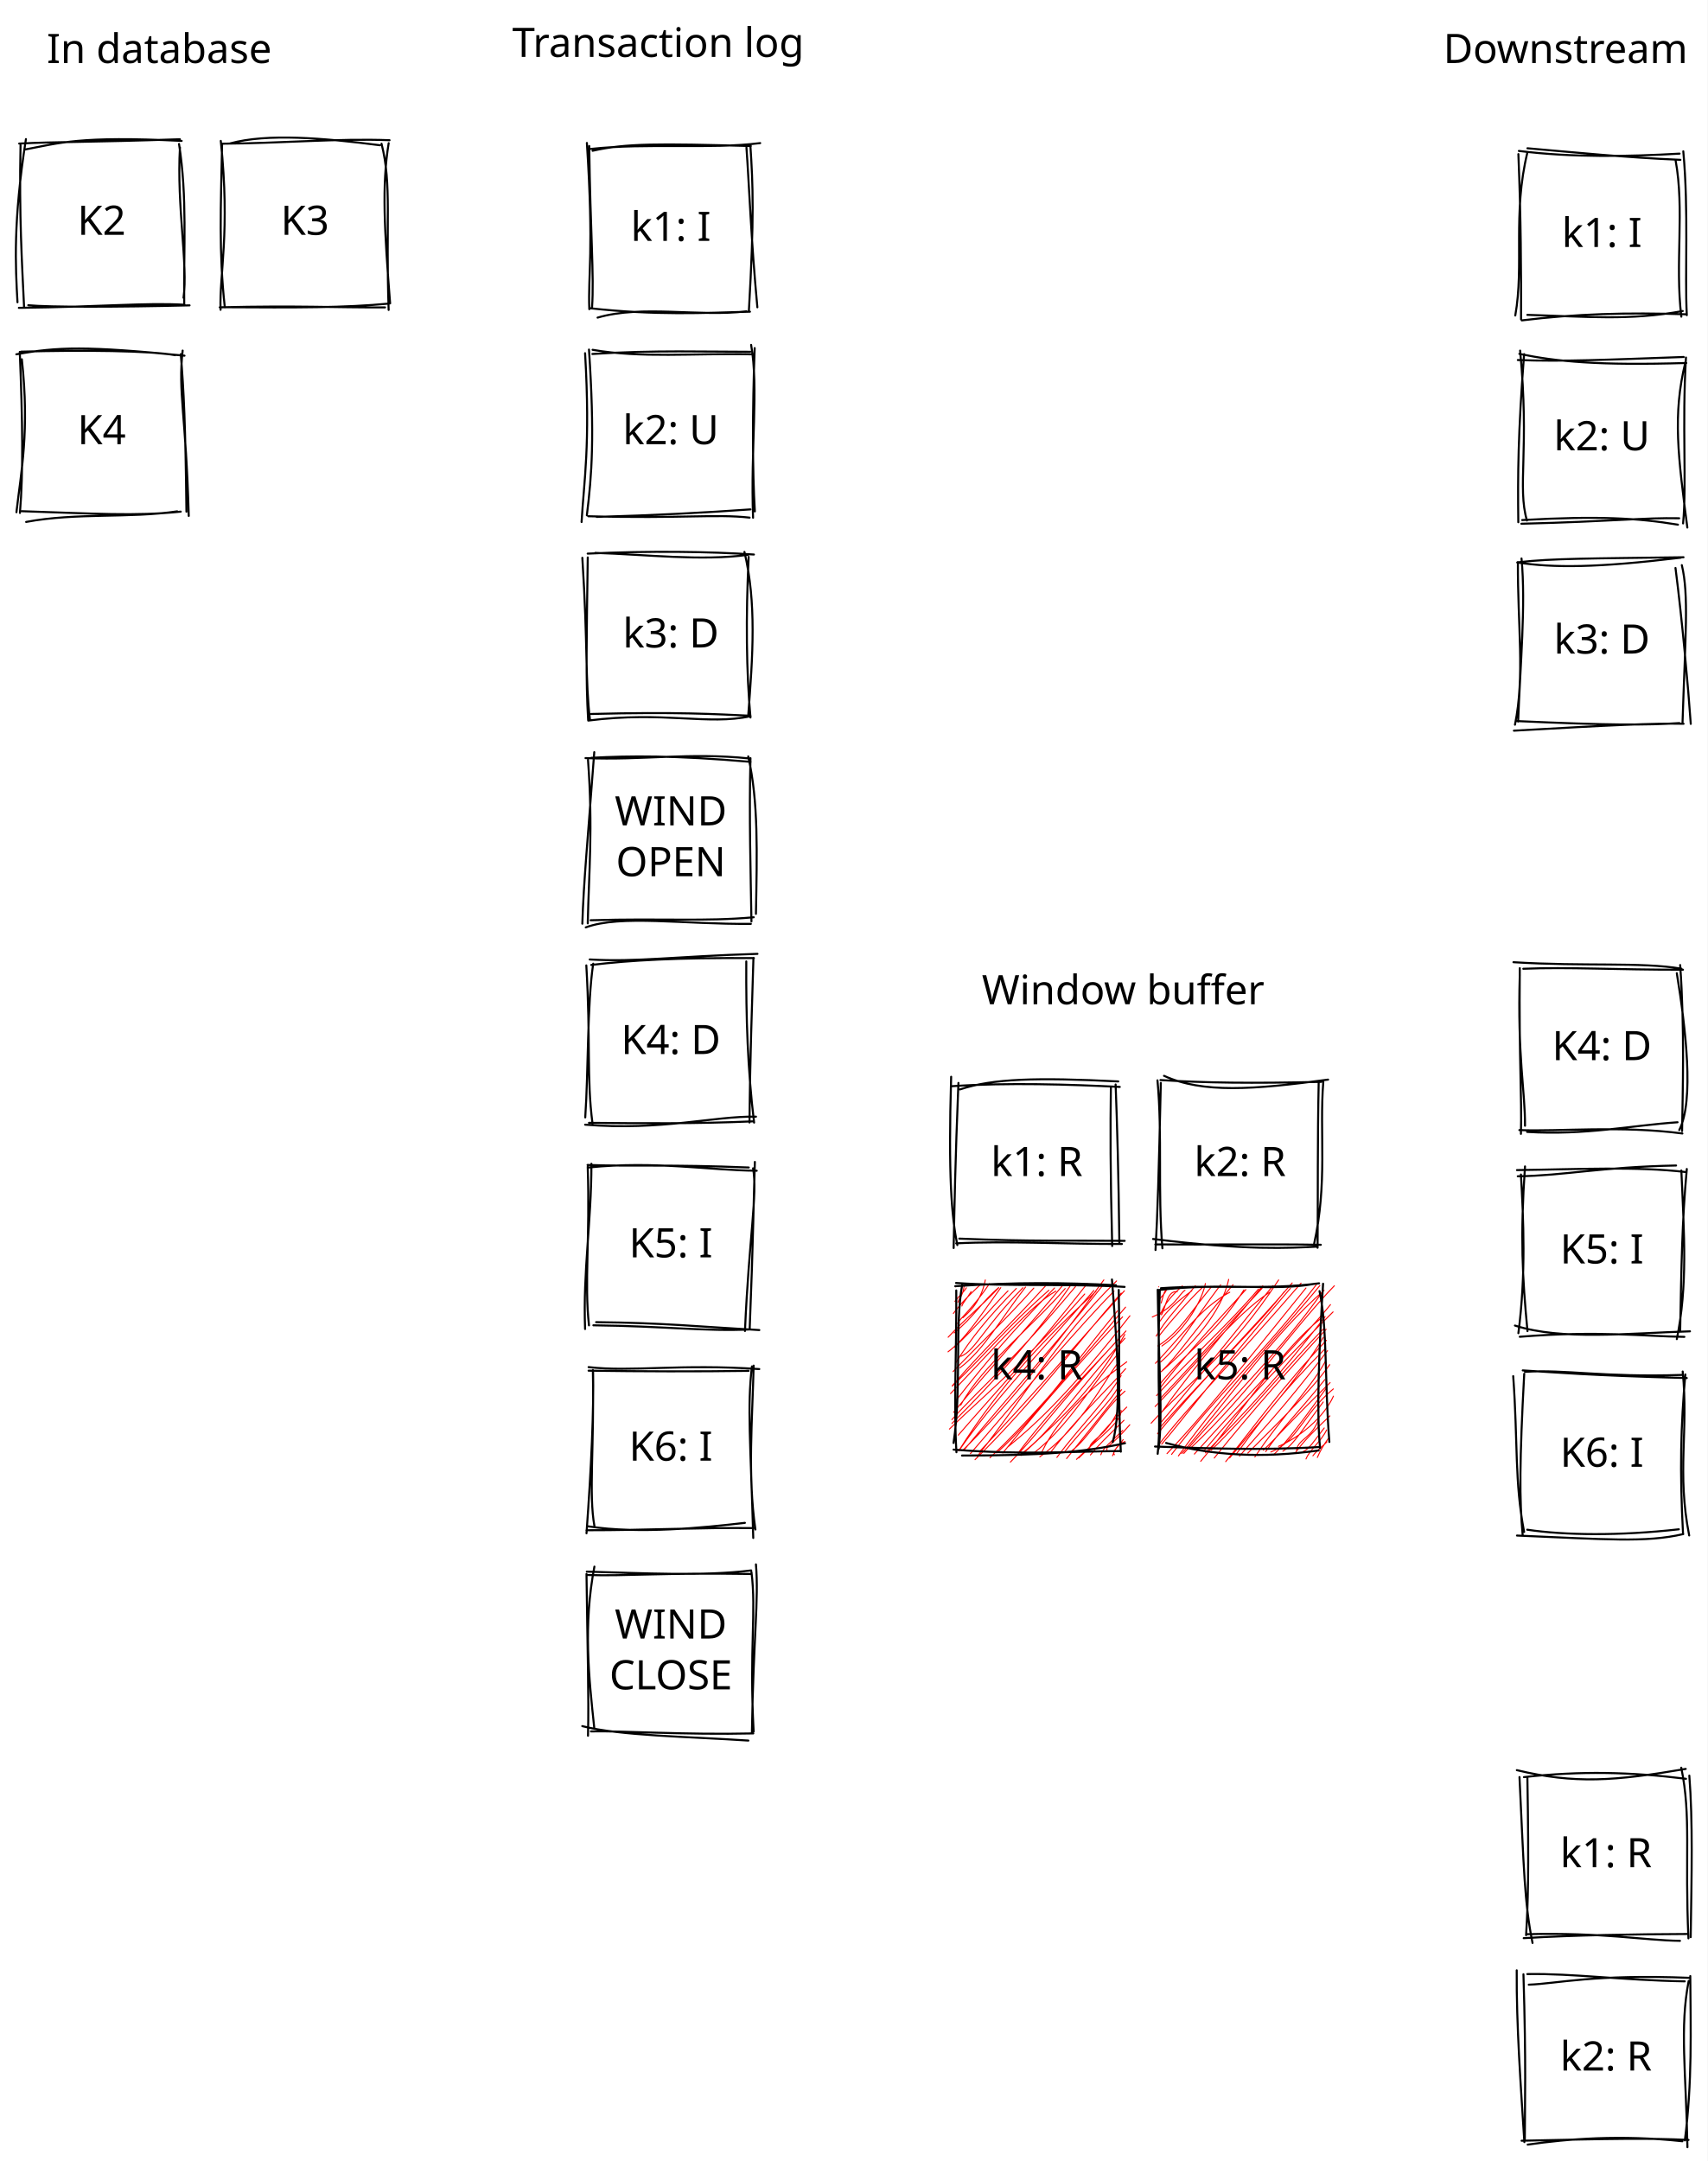
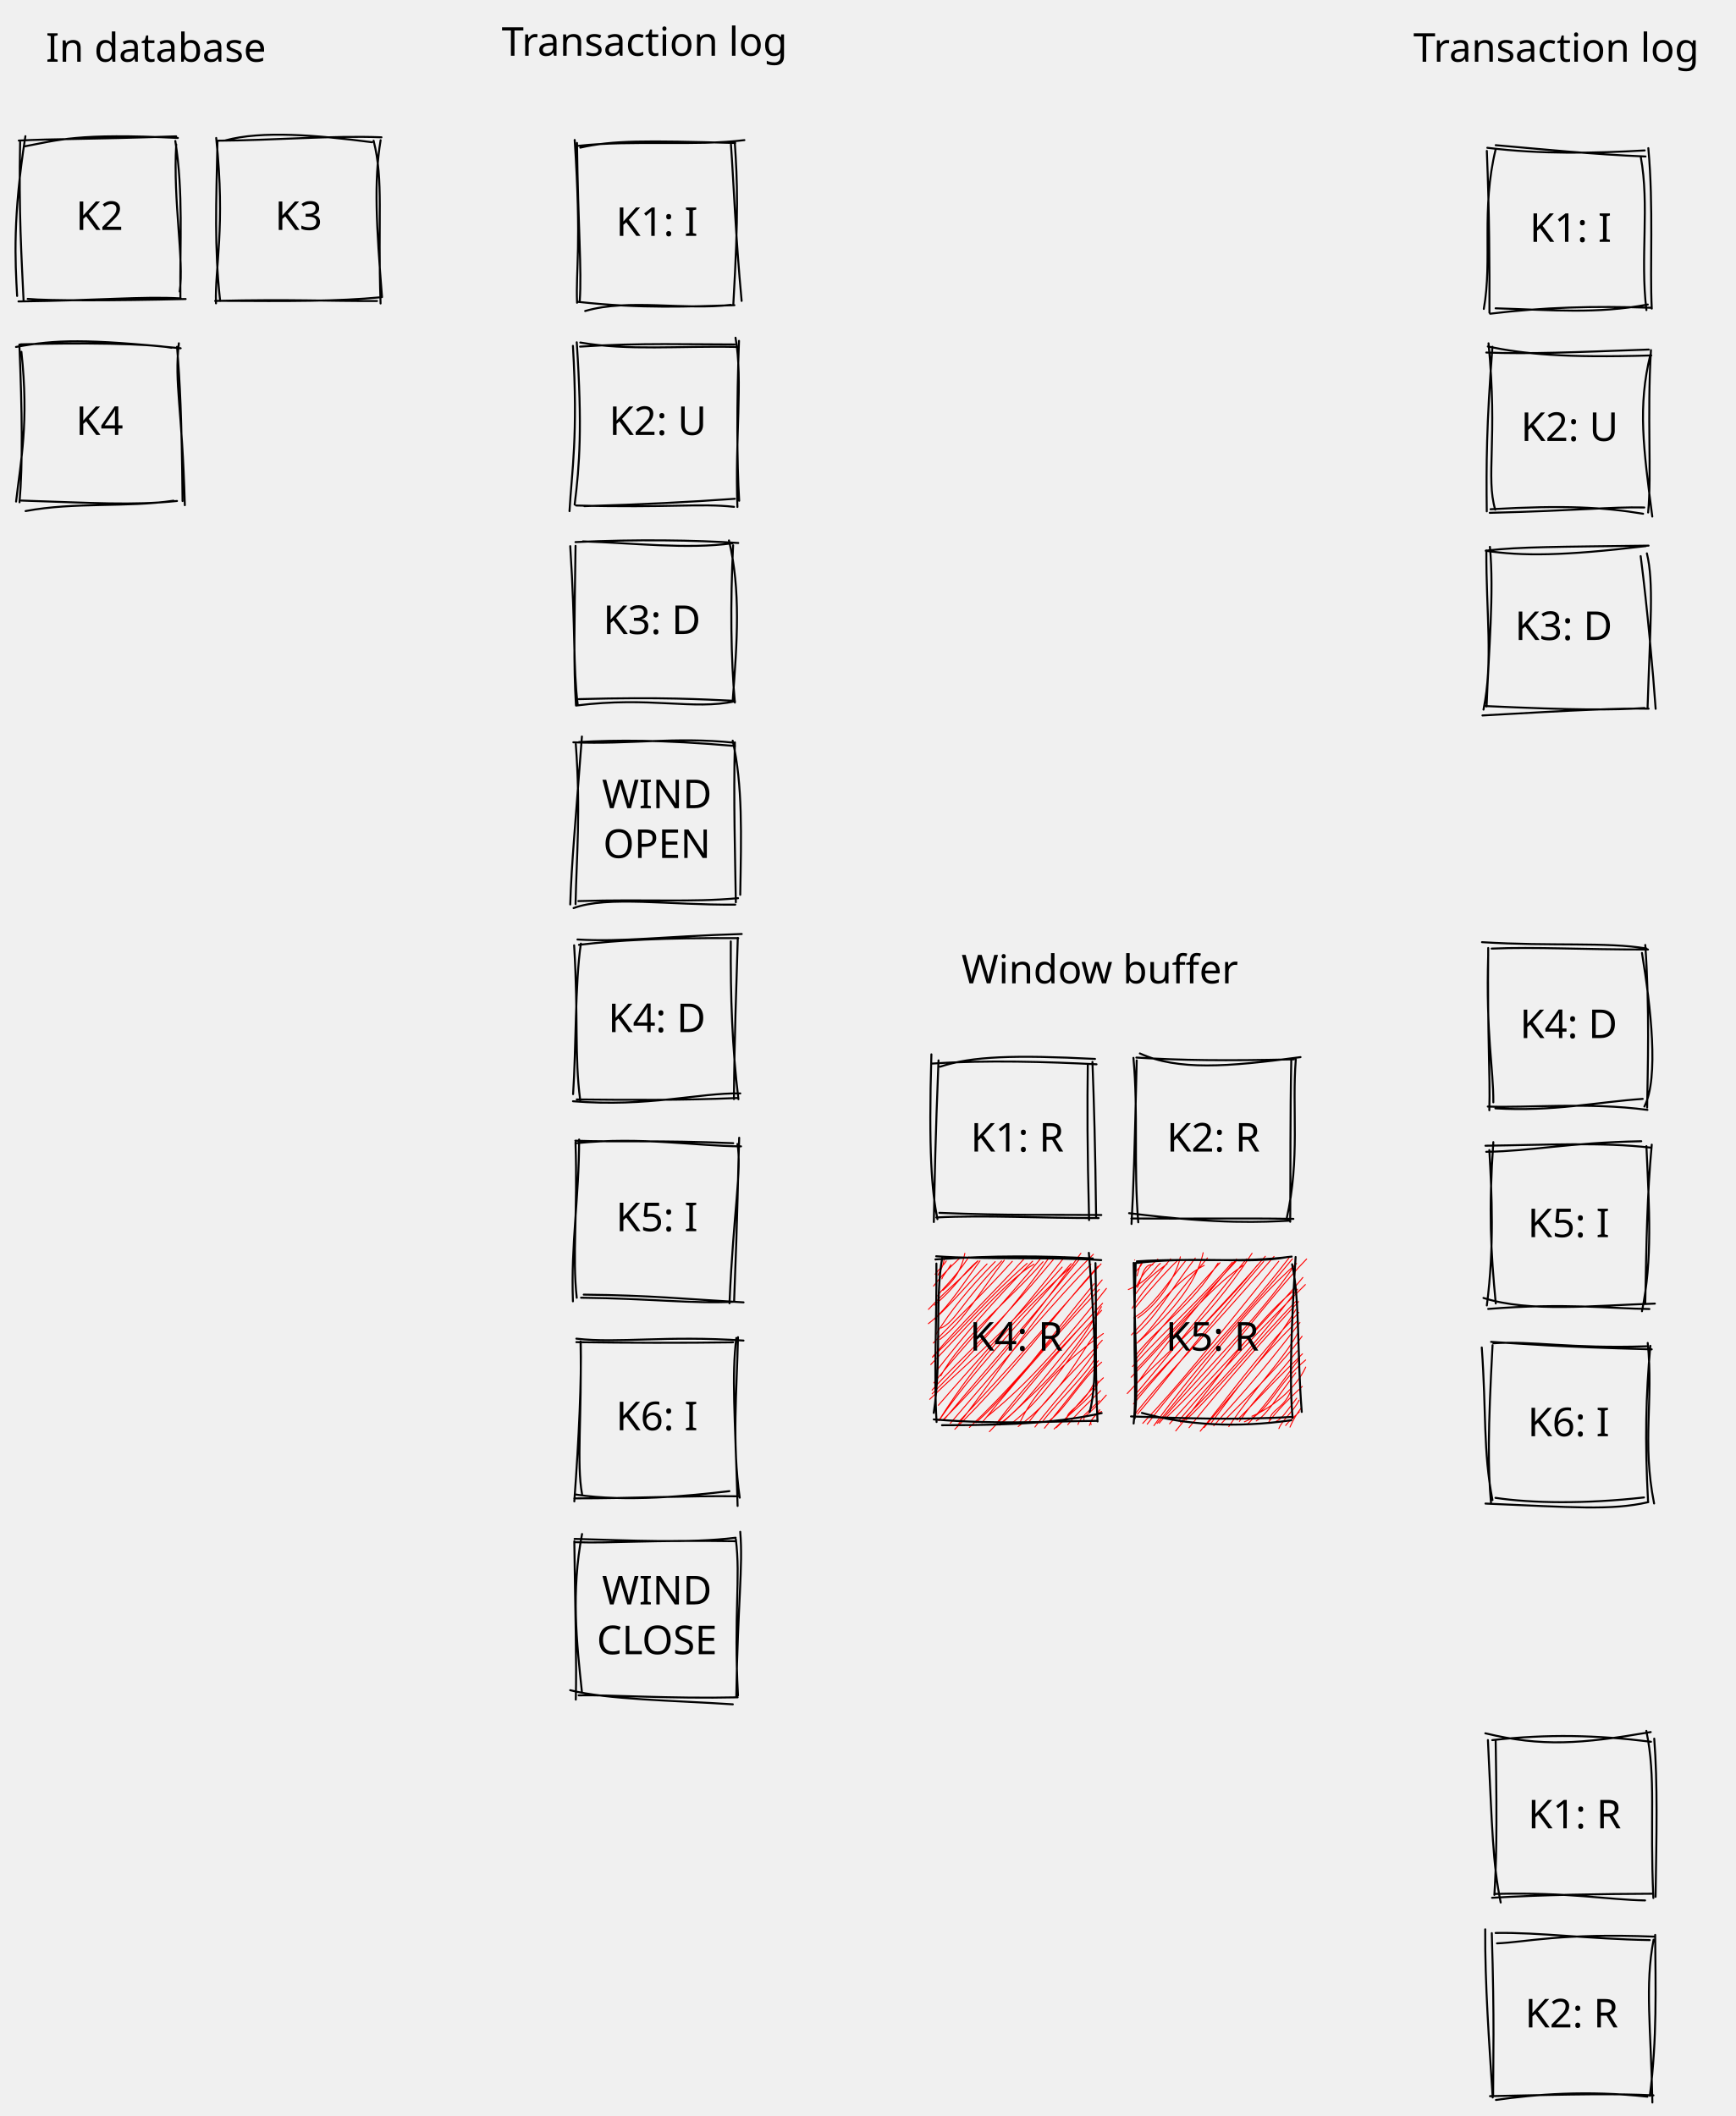
- <svg xmlns="http://www.w3.org/2000/svg" version="1.1" viewBox="0 0 840 1063" width="840" height="1063">
+ <svg xmlns="http://www.w3.org/2000/svg" version="1.1" viewBox="0 0 872 1063" width="872" height="1063">
  <defs>
    <style>
      @font-face {
        font-family: "Virgil";
        src: url("https://excalidraw.com/Virgil.woff2");
      }
      @font-face {
        font-family: "Cascadia";
        src: url("https://excalidraw.com/Cascadia.woff2");
      }
    </style>
  </defs>
-   <rect x="0" y="0" width="840" height="1063" fill="#ffffff" />
  <g stroke-linecap="round" transform="translate(290 73) rotate(0 40 40)">
    <path d="M0.73 0.25 C28 -2.75, 59.52 0.47, 83.95 -2.61 M1.51 1.17 C17.69 -2.53, 34.12 -2.43, 79.35 -1.16 M77.19 -0.43 C78.52 17.74, 79.48 45.39, 82.56 78.16 M79.13 -1.35 C80.42 18.26, 81.07 33.28, 78.39 79.88 M77.15 80.14 C54.17 83, 25.84 76.83, 3.96 83.24 M78.92 80.32 C56.05 80.94, 32.9 82.21, 0.32 78.63 M-0.11 79.09 C-0.78 61.97, 2.17 50.8, -1.3 -2.69 M1.24 78.15 C2.32 62.67, 0.39 41.11, -0.15 -1.19" stroke="#000000" stroke-width="1" fill="none" />
  </g>
  <g transform="translate(310.5 100.5) rotate(0 19.5 12.5)">
-     <text x="19.5" y="18" font-family="Virgil, Segoe UI Emoji" font-size="20px" fill="#000000" text-anchor="middle" style="white-space: pre;" direction="ltr">k1: I</text>
+     <text x="19.5" y="18" font-family="Virgil, Segoe UI Emoji" font-size="20px" fill="#000000" text-anchor="middle" style="white-space: pre;" direction="ltr">K1: I</text>
  </g>
  <g stroke-linecap="round" transform="translate(290 173) rotate(0 40 40)">
    <path d="M1.5 -0.93 C25.59 3.27, 50.95 0.7, 79.55 1.29 M1.4 1.13 C31.28 -0.87, 59 0.08, 79.03 0.04 M79.49 -3.35 C83.29 18.11, 79.17 47.32, 80.45 81.69 M81.24 -1.77 C80.08 28.92, 80.15 59.55, 81.33 78.56 M79.15 77.57 C57.11 79.16, 31.62 80.49, 3.52 81.26 M78.75 81.62 C62.02 79.74, 45.75 82.18, -0.63 80.94 M-3.91 83.78 C-2.78 63.68, 0.47 46.23, -2.19 0.74 M-1.32 80.47 C1.14 60.92, 2.58 41.7, -0.27 -1.05" stroke="#000000" stroke-width="1" fill="none" />
  </g>
-   <g transform="translate(304 200.5) rotate(0 26 12.5)">
-     <text x="26" y="18" font-family="Virgil, Segoe UI Emoji" font-size="20px" fill="#000000" text-anchor="middle" style="white-space: pre;" direction="ltr">k2: U</text>
+   <g transform="translate(302.5 200.5) rotate(0 28 12.5)">
+     <text x="28" y="18" font-family="Virgil, Segoe UI Emoji" font-size="20px" fill="#000000" text-anchor="middle" style="white-space: pre;" direction="ltr">K2: U</text>
  </g>
  <g stroke-linecap="round" transform="translate(290 273) rotate(0 40 40)">
    <path d="M2.79 -1.03 C27.21 -0.29, 55.29 3.08, 78.02 -0.09 M-0.91 -0.67 C29.66 -2.13, 59.28 -1.68, 80.86 -0.23 M76.2 -1.52 C82.16 23.43, 80.35 49.3, 78.06 79.08 M78.28 0.93 C76.84 30.29, 77.14 57.88, 79.17 79.94 M79.21 79.3 C58.23 83.9, 36.65 76.71, -0.64 81.45 M79.16 79.07 C62.62 78.32, 42.98 77.09, 0.77 78.21 M0.23 81.09 C-2.17 61.62, -0.77 44.83, -3.54 1.37 M-0.68 81.16 C-1.88 61, -1.43 40.87, -0.87 1.2" stroke="#000000" stroke-width="1" fill="none" />
  </g>
-   <g transform="translate(300.5 300.5) rotate(0 29.5 12.5)">
-     <text x="29.5" y="18" font-family="Virgil, Segoe UI Emoji" font-size="20px" fill="#000000" text-anchor="middle" style="white-space: pre;" direction="ltr">k3: D</text>
+   <g transform="translate(299.5 300.5) rotate(0 28 12.5)">
+     <text x="28" y="18" font-family="Virgil, Segoe UI Emoji" font-size="20px" fill="#000000" text-anchor="middle" style="white-space: pre;" direction="ltr">K3: D</text>
  </g>
  <g stroke-linecap="round" transform="translate(290 573) rotate(0 40 40)">
    <path d="M-0.45 1.29 C32.5 -2.07, 59.07 2.72, 82.25 2.89 M-0.97 0.04 C19.85 0.82, 40.52 -0.29, 78.33 1.3 M80.45 1.69 C82.72 14.46, 78.48 35.27, 76.46 81.72 M81.33 -1.44 C80.7 16.29, 80.68 33.81, 78.79 80.47 M83.52 81.26 C53.92 79.58, 36.62 77.71, 3.24 77.37 M79.37 80.94 C57.5 82.05, 36.95 79.32, 1.89 78.92 M-2.19 80.74 C-3.24 52, 0.93 28.44, 0.93 -0.54 M-0.27 78.95 C-2.6 57.86, 0.27 36.28, -0.89 0.9" stroke="#000000" stroke-width="1" fill="none" />
  </g>
  <g transform="translate(303.5 600.5) rotate(0 26.5 12.5)">
    <text x="26.5" y="18" font-family="Virgil, Segoe UI Emoji" font-size="20px" fill="#000000" text-anchor="middle" style="white-space: pre;" direction="ltr">K5: I</text>
  </g>
  <g stroke-linecap="round" transform="translate(290 373) rotate(0 40 40)">
    <path d="M-1.98 -0.09 C25.91 1.09, 49.1 -2.98, 78.65 0.09 M0.86 -0.23 C19.85 -1.26, 41.51 -1.48, 79.24 1.75 M78.06 -0.92 C83.15 21.35, 82.39 46.34, 81.86 76.52 M79.17 -0.06 C78.42 28.1, 79.32 58.23, 79.65 80.27 M79.36 81.45 C46.45 81.77, 15.29 76.85, -1.86 83.19 M80.77 78.21 C56.57 80.4, 35.97 78.63, 0.55 79.67 M-3.54 81.37 C-2.93 61.32, -0.84 39.41, 2.33 -3.01 M-0.87 81.2 C-0.34 56.19, 1.75 34.68, -0.75 0.82" stroke="#000000" stroke-width="1" fill="none" />
  </g>
  <g transform="translate(300.5 388) rotate(0 29.5 25)">
    <text x="29.5" y="18" font-family="Virgil, Segoe UI Emoji" font-size="20px" fill="#000000" text-anchor="middle" style="white-space: pre;" direction="ltr">WIND</text>
    <text x="29.5" y="43" font-family="Virgil, Segoe UI Emoji" font-size="20px" fill="#000000" text-anchor="middle" style="white-space: pre;" direction="ltr">OPEN</text>
  </g>
  <g stroke-linecap="round" transform="translate(470 533) rotate(0 40 40)">
    <path d="M2.25 2.89 C18.22 -2.47, 40.16 -3.07, 80.09 -1.04 M-1.67 1.3 C25.52 -0.56, 56.59 0.43, 80.84 1.66 M76.46 1.72 C76.19 21.98, 76.16 42.9, 77.11 79.92 M78.79 0.47 C79.56 20.35, 80.22 43.16, 80.63 78.17 M83.24 77.37 C55.6 77.14, 37.76 77.73, 1.88 76.28 M81.89 78.92 C53.03 78.98, 25.5 77.34, 0.37 78.6 M0.93 79.46 C-1.91 65.4, -3.56 45.6, -2.11 -3.34 M-0.89 80.9 C-0.44 58.74, -0.14 39.44, 1.47 -0.31" stroke="#000000" stroke-width="1" fill="none" />
  </g>
-   <g transform="translate(489 560.5) rotate(0 21 12.5)">
-     <text x="21" y="18" font-family="Virgil, Segoe UI Emoji" font-size="20px" fill="#000000" text-anchor="middle" style="white-space: pre;" direction="ltr">k1: R</text>
+   <g transform="translate(488 560.5) rotate(0 23 12.5)">
+     <text x="23" y="18" font-family="Virgil, Segoe UI Emoji" font-size="20px" fill="#000000" text-anchor="middle" style="white-space: pre;" direction="ltr">K1: R</text>
  </g>
  <g stroke-linecap="round" transform="translate(290 773) rotate(0 40 40)">
    <path d="M-1.35 0.09 C26.56 0.81, 55.97 2.44, 79.54 -0.51 M-0.76 1.75 C17.53 2.36, 36.27 0.55, 79.54 1.24 M81.86 -3.48 C83.34 14.02, 80.61 32.17, 79.88 79.15 M79.65 0.27 C82.14 19.78, 78.54 37.97, 80.73 78.75 M78.14 83.19 C48.26 81.21, 15.32 80.87, -3.57 76.09 M80.55 79.67 C47.34 80.46, 15.47 78.32, 0.69 78.68 M2.33 76.99 C-0.32 52.03, -3.12 26.53, 2.4 -2.38 M-0.75 80.82 C-0.27 61.05, -1.03 38.36, -1.49 1.24" stroke="#000000" stroke-width="1" fill="none" />
  </g>
  <g transform="translate(296 788) rotate(0 34 25)">
    <text x="34" y="18" font-family="Virgil, Segoe UI Emoji" font-size="20px" fill="#000000" text-anchor="middle" style="white-space: pre;" direction="ltr">WIND</text>
    <text x="34" y="43" font-family="Virgil, Segoe UI Emoji" font-size="20px" fill="#000000" text-anchor="middle" style="white-space: pre;" direction="ltr">CLOSE</text>
  </g>
  <g stroke-linecap="round" transform="translate(290 473) rotate(0 40 40)">
    <path d="M0.09 -1.04 C23.02 0.32, 42.11 -2.57, 82.61 -3.8 M0.84 1.66 C20 -0.64, 43.18 -1.95, 80.86 -1.72 M77.11 -0.08 C76.96 27.6, 77.76 53, 80.95 79.21 M80.63 -1.83 C79.9 23.32, 78.96 46.8, 78.69 79.16 M81.88 76.28 C61.26 75.92, 35.54 83.28, -2.16 80.23 M80.37 78.6 C52.05 79.81, 26.32 79.59, -0.27 79.32 M-2.11 76.66 C-0.54 53.75, -1.17 20.91, 1.81 1.04 M1.47 79.69 C-1.45 57.5, 0.59 38.64, -1.58 1.88" stroke="#000000" stroke-width="1" fill="none" />
  </g>
  <g transform="translate(300 500.5) rotate(0 30 12.5)">
    <text x="30" y="18" font-family="Virgil, Segoe UI Emoji" font-size="20px" fill="#000000" text-anchor="middle" style="white-space: pre;" direction="ltr">K4: D</text>
  </g>
  <g stroke-linecap="round" transform="translate(290 673) rotate(0 40 40)">
    <path d="M-0.46 -0.51 C20.83 1.92, 44.54 -2.2, 83.5 0.45 M-0.46 1.24 C25.6 1.63, 53.03 1.7, 78.26 1.33 M79.88 -0.85 C77.54 19.17, 79.17 35.74, 80.54 83.52 M80.73 -1.25 C80.15 25.21, 77.69 52.12, 81.6 79.37 M76.43 76.09 C56.02 78.45, 24.71 81.71, -0.66 77.81 M80.69 78.68 C54.99 78.32, 28.36 79.75, -1.51 79.73 M2.4 77.62 C-0.45 62.03, 2.38 38.94, 1.64 0.91 M-1.49 81.24 C0.9 48.53, 2.13 20.66, 1.75 0.99" stroke="#000000" stroke-width="1" fill="none" />
  </g>
  <g transform="translate(305.5 700.5) rotate(0 24.5 12.5)">
    <text x="24.5" y="18" font-family="Virgil, Segoe UI Emoji" font-size="20px" fill="#000000" text-anchor="middle" style="white-space: pre;" direction="ltr">K6: I</text>
  </g>
  <g stroke-linecap="round" transform="translate(570 533) rotate(0 40 40)">
    <path d="M2.61 -3.8 C21.56 4.84, 46.6 3.03, 83.32 -1.94 M0.86 -1.72 C23.09 -0.32, 45.65 -0.03, 79.96 -0.83 M80.95 -0.79 C78.96 24.3, 83.18 48.79, 76.33 79.36 M78.69 -0.84 C78.07 28.5, 78.36 54.75, 78.14 80.77 M77.84 80.23 C64.23 80.86, 44.09 82.25, -2.8 76.46 M79.73 79.32 C54.42 78.87, 26.25 79.32, -1.67 79.13 M1.81 81.04 C-0.55 52.84, 1.86 25.33, -0.62 -1.58 M-1.58 81.88 C-0.57 63.72, 0 45.42, 1.03 -0.3" stroke="#000000" stroke-width="1" fill="none" />
  </g>
-   <g transform="translate(583.5 560.5) rotate(0 26.5 12.5)">
-     <text x="26.5" y="18" font-family="Virgil, Segoe UI Emoji" font-size="20px" fill="#000000" text-anchor="middle" style="white-space: pre;" direction="ltr">k2: R</text>
+   <g transform="translate(582 560.5) rotate(0 27.5 12.5)">
+     <text x="27.5" y="18" font-family="Virgil, Segoe UI Emoji" font-size="20px" fill="#000000" text-anchor="middle" style="white-space: pre;" direction="ltr">K2: R</text>
  </g>
  <g transform="translate(252 10) rotate(0 76 12.5)">
    <text x="0" y="18" font-family="Virgil, Segoe UI Emoji" font-size="20px" fill="#000000" text-anchor="start" style="white-space: pre;" direction="ltr">Transaction log</text>
  </g>
  <g stroke-linecap="round" transform="translate(470 633) rotate(0 40 40)">
    <path d="M0 0 C0 0, 0 0, 0 0 M0 0 C0 0, 0 0, 0 0 M1.2 7.57 C2.3 4.92, 3.72 4.13, 4.33 -0.77 M-0.25 7.12 C1.94 4.29, 3.81 2.95, 5.37 0.47 M3.17 9.43 C3.56 7.97, 5.43 6.09, 7.7 2.37 M-1.01 13.08 C3.12 7.44, 7.65 3.37, 12.03 -0.9 M3.66 15.22 C4.59 14.18, 12.48 8.55, 14.69 -3.39 M1 17.98 C2.75 15.06, 8.7 10.35, 16.74 -1.56 M-3.59 24.79 C6.95 13.59, 10.63 11.62, 21.11 0.62 M-0.64 22.67 C9.47 14.42, 13.28 6.96, 21.28 0.38 M-3.64 31.96 C4.74 25.65, 10.55 16.77, 22.3 0.41 M-0.43 29.64 C10.48 19.42, 17.77 10.1, 25.84 1.99 M2.78 34.16 C9.89 31.14, 13.64 20.37, 33.19 0.44 M0.05 37.52 C7.94 25, 15.84 15.17, 29.94 0.79 M2.17 39.88 C14.12 30.95, 22.9 14.89, 34.48 0.12 M-1.17 41.69 C10.96 28.97, 23.78 17.15, 38.54 0.62 M-1.56 48.83 C16.86 31.13, 24.88 20.21, 45.96 1.69 M-1.49 48.59 C13.03 31.5, 28.27 17.31, 44.2 -0.34 M-2.42 52.51 C17.86 31.56, 36.92 9.2, 49.41 2.09 M-0.23 56.52 C15.58 36.29, 28.18 21.65, 48.74 0.56 M2.62 58.16 C13.39 38.33, 38.33 19.21, 53.97 0.84 M-0.91 61.73 C16.06 41.02, 35.16 20.5, 53.48 -1.58 M-1.75 65.31 C12.9 48.99, 28.5 36.49, 59.03 -0.11 M-1.73 67.2 C20.22 45.46, 42.04 20.61, 56.9 -1.07 M-2.96 69.96 C16.51 51.12, 32.89 38.35, 63.58 3.53 M1.4 72.96 C19.12 52.41, 38.53 32.08, 64.82 -1.61 M1.59 80.67 C22.32 47.91, 45.17 24.11, 69.12 2.25 M1.81 80.44 C18.96 55.74, 38.95 35.28, 68.1 1.79 M3.85 80.19 C21.08 63.19, 43.38 37.4, 72.99 -3.4 M4.26 80.18 C29.73 49.71, 53.3 23.54, 72.83 -1.15 M10.77 83.37 C34.77 52.92, 50.73 24.91, 79.27 -2.9 M7.35 82.05 C35.53 49.2, 62.83 17.44, 78.01 2.09 M9.64 85.01 C39.4 55.67, 59.04 28.51, 81.55 3.09 M11.71 81.18 C36.8 54.74, 60.03 27.67, 83.11 1.94 M20.26 81.72 C40.69 63.28, 57.35 38.93, 79.66 11.86 M16.97 84.1 C35.15 66.92, 50.06 49.85, 83.68 9.99 M25.67 78.83 C40.77 66.62, 57.51 50.43, 85.82 14.25 M23.27 81.74 C44.87 55.2, 66.29 31.7, 82.22 14.78 M27.02 86.21 C42.49 70.37, 48.54 60, 81.44 24.3 M30.98 81.55 C49.1 57.44, 69.72 37.61, 83.89 21.71 M32.27 82.95 C53.65 63.08, 67.98 50.47, 83.3 23.42 M32.25 82.26 C47.85 70.74, 58.38 52.5, 83.42 25.27 M42.39 81.47 C51.57 62.26, 69.75 47.39, 84.26 36.91 M37.93 82.23 C54.18 69.67, 62.34 54.96, 80.71 31.9 M41.5 83.63 C62.23 68.58, 73.29 46.14, 79.41 38.18 M46.55 81.76 C59.23 65.16, 72.84 52.5, 83.73 40.28 M53.57 81.35 C62.57 69.6, 76.88 56.38, 80.26 48.84 M49.91 83.89 C61.43 68.34, 74.42 55.97, 81.51 43.64 M57.31 80.53 C65.24 74.77, 72.74 60.58, 83.41 51.31 M54.68 84.46 C63.44 73.67, 67.8 68.09, 81.72 50.59 M59.55 84.86 C69.22 75.27, 82.06 66.49, 81.45 60.72 M60.65 84.19 C68.13 77.49, 72.3 70.37, 84.27 59.16 M66.09 79.77 C65.42 75.53, 73.55 74.33, 79.68 61.52 M66.39 82.71 C70.68 77.49, 73.81 74.56, 82.92 65.63 M74.61 80.51 C73.74 78.33, 76.51 78.69, 85.75 67.86 M71.49 82.6 C72.74 79.1, 76.45 76.4, 82.29 70.62 M78.19 82.59 C76.89 80.66, 79.5 79.72, 82.49 75.16 M77.28 83.09 C78.8 79.5, 79.64 77.6, 83.4 76.08" stroke="red" stroke-width="0.5" fill="none" />
    <path d="M0.3 -1.91 C25.29 -0.13, 56.55 -1.65, 83.2 0.03 M-0.09 -0.32 C29.28 -2.33, 53.38 -2.16, 78.98 -0.8 M76.99 -3.62 C79.28 25.79, 82.02 60.41, 77.37 76.33 M80.32 1.53 C80.88 28.7, 79.95 55.08, 81.35 81.08 M83.43 76.89 C63.51 81.43, 41.17 83, 3.22 82.98 M80.91 80.78 C56.96 80.95, 33.31 82.79, -0.91 80.06 M-0.94 76.79 C3.11 50.6, -0.42 18.82, 3.35 -1.21 M0.49 81.36 C-0.93 57.87, 0.61 32.18, 0.4 1.77" stroke="#000000" stroke-width="1" fill="none" />
  </g>
-   <g transform="translate(485 660.5) rotate(0 25 12.5)">
-     <text x="25" y="18" font-family="Virgil, Segoe UI Emoji" font-size="20px" fill="#000000" text-anchor="middle" style="white-space: pre;" direction="ltr">k4: R</text>
+   <g transform="translate(484 660.5) rotate(0 26.5 12.5)">
+     <text x="26.5" y="18" font-family="Virgil, Segoe UI Emoji" font-size="20px" fill="#000000" text-anchor="middle" style="white-space: pre;" direction="ltr">K4: R</text>
  </g>
  <g stroke-linecap="round" transform="translate(570 633) rotate(0 40 40)">
    <path d="M0 0 C0 0, 0 0, 0 0 M0 0 C0 0, 0 0, 0 0 M1.23 7.94 C2.57 3.17, 2.58 2.11, 4.58 0.59 M-0.22 7.17 C0.81 4.64, 3.08 4.11, 4.23 0.4 M1.35 13.77 C3.38 10.43, 4.11 1.55, 9.12 2.41 M0.86 13.44 C3.18 7.73, 6.82 3.95, 11.6 -0.45 M-3.16 14.83 C8.11 10.07, 10.09 3.34, 12.93 1.69 M0.65 16.87 C4.07 11.61, 8.98 7.33, 16.27 1.96 M-1.26 24.24 C3.77 15.72, 7.12 13.07, 18.05 -0.6 M0.25 24.01 C6.73 15.77, 16.2 5.24, 21.58 0.22 M1.56 29.11 C13.93 20.67, 21.63 5.62, 22.95 -1.63 M-0.48 29.07 C9.48 23.27, 16.41 11.45, 25.68 0.28 M-1.62 37.62 C10.96 24.73, 20.02 10.67, 34.95 2.65 M0.93 37 C10.78 28.45, 16.06 18.03, 30.45 -1 M1.14 41.79 C16.13 28.92, 31.03 12.56, 34.4 -3.68 M1.83 41.04 C9.46 33.82, 14.99 24.55, 36.57 -1.05 M0.49 47.93 C14.55 30.48, 27.41 24.42, 41.9 1.54 M0.52 49.91 C11.74 35.72, 18.93 27.41, 42.87 1.36 M0.29 55.42 C13.69 41.44, 25.77 27.62, 50.83 0.73 M-1.08 53.48 C16.43 34.25, 34.08 18.74, 49.08 1.08 M-1.78 58.88 C18.48 38.13, 37.2 14.12, 54.55 2.66 M1.38 61.73 C18.19 38.25, 36.97 16.92, 51.19 -0.53 M-3.74 67.07 C14 47.47, 34.73 33.66, 58.98 -3.4 M1.33 66.43 C22.2 41.79, 45.16 12.67, 56.24 -0.61 M0.57 69.2 C24.94 41.96, 49.03 18.85, 61.74 2.41 M-0.59 72.3 C21.47 45.29, 46.28 20.82, 65.65 -1.91 M1.44 77.38 C11.47 65.89, 28.37 42.94, 64.78 0.73 M-0.5 78.27 C16.14 56.92, 32.76 41.28, 70.01 -1.81 M6.33 82.42 C28.22 53.68, 50.54 33.79, 77.49 -0.99 M4.07 82.04 C20.8 64.46, 37.5 43.91, 72.42 0.57 M11.31 82.03 C34.28 55.61, 56.52 23.22, 81.34 1.73 M9.68 83.17 C33.62 49.79, 64.05 18.27, 79.25 -0.62 M16.13 78.89 C43.16 53.75, 66.65 19.86, 86.38 -0.52 M12.34 81.93 C35.65 54.71, 61.15 30.41, 80.91 1.89 M22.1 80.81 C42.07 56.9, 64.08 33.79, 85.75 12.34 M17.54 82.26 C45.15 51.52, 71.97 24.2, 84.49 8.75 M20.64 85.83 C43.63 58.04, 60.09 31.37, 79.56 15.72 M22.98 81.66 C41.32 63.13, 59.69 43.6, 81.85 14.62 M25.83 80.34 C43.54 63.33, 64.09 37.92, 81.45 20.28 M27.31 84.21 C46.3 60.6, 66.77 37.67, 82.35 20.87 M32.94 85.99 C45.88 70.34, 60.69 49.17, 82.49 26.31 M34.88 84.19 C50.58 65.12, 68.91 45.03, 80.99 24.84 M38.32 82.02 C50.34 65.91, 59.57 52.83, 81.72 30.57 M39.74 83.28 C50.49 70.61, 59.49 62.12, 83.03 31.41 M47.29 83.68 C60.32 64.15, 74.23 50.65, 81.95 36.71 M43.8 81.81 C60.4 65.24, 76 49.86, 84.1 38.28 M52.61 81.05 C60.41 69.58, 66.8 64.09, 81.75 45.59 M51.46 80.34 C58.21 74.01, 63.01 67.88, 84.3 47.12 M55.13 81.25 C68.2 76.2, 70.59 62.96, 85.89 50.2 M56.44 82.7 C63.99 75.3, 71.53 64.7, 82.86 49.26 M58.9 78.47 C69.09 74.2, 81.28 64.23, 85.94 53.77 M61.06 80.83 C66.46 77.72, 70.71 70.06, 80.92 56.64 M67.78 80.15 C68.79 74.7, 75.65 74.47, 78.8 64.62 M67.07 81.83 C69.4 78.43, 73.32 73.64, 84.21 63.47 M72.45 84.66 C74.29 80.09, 80 75.93, 82.58 70.4 M71.08 81 C74.03 79.8, 76.22 76.06, 81.41 69.42 M78.03 83.92 C79.46 80.59, 81.07 77.86, 83.36 74.67 M75.84 83.11 C78.48 79.71, 80.97 78.19, 82.74 76.26" stroke="red" stroke-width="0.5" fill="none" />
    <path d="M-0.48 1.63 C31.92 -2.35, 57.26 2.35, 76.85 -1.53 M1.1 0.67 C27.46 -1.18, 53.93 1.63, 78.88 -1.74 M79.1 2.11 C83.05 20.35, 81.5 45.75, 83.94 76.3 M80.85 -1.54 C78.83 30.44, 77.58 62.78, 79.38 79.34 M78.69 80.48 C51.25 84.4, 26.17 83, 3.63 76.8 M79.32 78.78 C51.16 80.52, 21.65 79.41, -1.84 78.55 M-0.52 82.13 C1.29 65.38, -1.08 50.59, 0.51 2.13 M-0.01 79.58 C2.01 61.53, 0.12 45.31, -0.5 1.44" stroke="#000000" stroke-width="1" fill="none" />
  </g>
-   <g transform="translate(583.5 660.5) rotate(0 26.5 12.5)">
-     <text x="26.5" y="18" font-family="Virgil, Segoe UI Emoji" font-size="20px" fill="#000000" text-anchor="middle" style="white-space: pre;" direction="ltr">k5: R</text>
+   <g transform="translate(582.5 660.5) rotate(0 26.5 12.5)">
+     <text x="26.5" y="18" font-family="Virgil, Segoe UI Emoji" font-size="20px" fill="#000000" text-anchor="middle" style="white-space: pre;" direction="ltr">K5: R</text>
  </g>
  <g transform="translate(483 476) rotate(0 68.5 12.5)">
    <text x="0" y="18" font-family="Virgil, Segoe UI Emoji" font-size="20px" fill="#000000" text-anchor="start" style="white-space: pre;" direction="ltr">Window buffer</text>
  </g>
  <g stroke-linecap="round" transform="translate(748 76) rotate(0 40 40)">
    <path d="M3.37 -3.07 C26.24 -1.07, 52.02 1.54, 78.62 2.62 M-0.84 -1.76 C25.69 1.57, 53.47 1, 78.22 -0.43 M76.22 2.68 C80.77 27.13, 75.88 53.41, 79.08 79.77 M80.04 -1.58 C82.76 27.93, 80.72 58.1, 81.77 79.03 M79.77 76.99 C53.67 81.81, 32.67 79.74, 3.33 78.88 M81.71 78.61 C52.47 77.62, 27.02 78.37, 0.58 81.6 M-2.61 79.19 C1.83 54.46, -4.06 29.33, 3.4 -1.2 M0.23 81.09 C0.3 57.33, 0.21 31.83, -1.08 -0.2" stroke="#000000" stroke-width="1" fill="none" />
  </g>
-   <g transform="translate(768.5 103.5) rotate(0 19.5 12.5)">
-     <text x="19.5" y="18" font-family="Virgil, Segoe UI Emoji" font-size="20px" fill="#000000" text-anchor="middle" style="white-space: pre;" direction="ltr">k1: I</text>
+   <g transform="translate(767.5 103.5) rotate(0 21.5 12.5)">
+     <text x="21.5" y="18" font-family="Virgil, Segoe UI Emoji" font-size="20px" fill="#000000" text-anchor="middle" style="white-space: pre;" direction="ltr">K1: I</text>
  </g>
  <g stroke-linecap="round" transform="translate(748 176) rotate(0 40 40)">
    <path d="M-0.6 -1.93 C18.04 1.9, 38 3.85, 81.52 2.56 M-1.35 1.1 C21.06 1.93, 41.53 0.98, 80.25 -0.4 M81.09 2.11 C74.69 28.04, 77.57 49.09, 82.03 83.5 M81.36 -0.13 C79.36 33.43, 81.8 61.91, 79.94 81.47 M77.43 82.09 C57.6 78.82, 38.15 77.68, 0.78 79.82 M78.02 78.93 C60.69 78.57, 45.71 80.49, 0.39 81.63 M3.13 80.04 C-1.71 63.56, 4.44 44.95, -0.23 -3.54 M-1.12 80.88 C-1.4 57.57, -1.27 37.09, 1.74 -1.81" stroke="#000000" stroke-width="1" fill="none" />
  </g>
-   <g transform="translate(762 203.5) rotate(0 26 12.5)">
-     <text x="26" y="18" font-family="Virgil, Segoe UI Emoji" font-size="20px" fill="#000000" text-anchor="middle" style="white-space: pre;" direction="ltr">k2: U</text>
+   <g transform="translate(760.5 203.5) rotate(0 28 12.5)">
+     <text x="28" y="18" font-family="Virgil, Segoe UI Emoji" font-size="20px" fill="#000000" text-anchor="middle" style="white-space: pre;" direction="ltr">K2: U</text>
  </g>
  <g stroke-linecap="round" transform="translate(748 276) rotate(0 40 40)">
    <path d="M-1.65 0.68 C16.49 3.4, 37.25 3.34, 78.83 -1.67 M-0.6 0.53 C15.2 -1.31, 34.2 -1.28, 80.16 -1.89 M76.2 3.38 C79.52 29.12, 82.46 62.2, 83.72 80.08 M79.32 1.99 C82.86 16.72, 81.03 36.86, 79.65 79.88 M80.18 80.02 C65.34 79.72, 44.81 80.66, -3.28 83.42 M78.13 79.68 C62.15 80.75, 43.52 80.77, -1.77 78.7 M-2.76 80.48 C2.15 56.41, -1.48 31.69, -1.32 0.47 M-1.21 78.93 C-0.19 51.44, 2.64 21.45, 0.46 -1.29" stroke="#000000" stroke-width="1" fill="none" />
  </g>
-   <g transform="translate(758.5 303.5) rotate(0 29.5 12.5)">
-     <text x="29.5" y="18" font-family="Virgil, Segoe UI Emoji" font-size="20px" fill="#000000" text-anchor="middle" style="white-space: pre;" direction="ltr">k3: D</text>
+   <g transform="translate(757.5 303.5) rotate(0 28 12.5)">
+     <text x="28" y="18" font-family="Virgil, Segoe UI Emoji" font-size="20px" fill="#000000" text-anchor="middle" style="white-space: pre;" direction="ltr">K3: D</text>
  </g>
  <g stroke-linecap="round" transform="translate(748 576) rotate(0 40 40)">
    <path d="M-1.38 2.62 C21.65 2.29, 39.09 -1.94, 76.49 -2.69 M-1.78 -0.43 C28.66 -0.82, 56.97 -2.31, 81.34 0.54 M79.08 -0.23 C80.51 31.72, 82.2 56.53, 76.85 82.72 M81.77 -0.97 C79.4 24.94, 79.11 46.83, 78.5 78.71 M83.33 78.88 C52.59 79.83, 20.34 83.43, -2.78 76.04 M80.58 81.6 C60.67 81.37, 38.79 78.44, -0.4 81.56 M3.4 78.8 C0.88 52.38, -0.22 32.32, 2.18 -2.24 M-1.08 79.8 C2.71 50.68, 1.43 23.7, 0.17 1.75" stroke="#000000" stroke-width="1" fill="none" />
  </g>
  <g transform="translate(761.5 603.5) rotate(0 26.5 12.5)">
    <text x="26.5" y="18" font-family="Virgil, Segoe UI Emoji" font-size="20px" fill="#000000" text-anchor="middle" style="white-space: pre;" direction="ltr">K5: I</text>
  </g>
  <g stroke-linecap="round" transform="translate(748 476) rotate(0 40 40)">
    <path d="M-3.51 -2.69 C31.33 -0.52, 59.3 -2.88, 79.14 0.51 M1.34 0.54 C23.45 -0.39, 46.48 1.05, 79.88 1.01 M76.85 2.72 C81.23 29.64, 85.47 65.53, 78.05 79.88 M78.5 -1.29 C80.76 29.97, 79.73 61.42, 79.44 80.39 M77.22 76.04 C54.22 77.62, 32.08 82.53, 3.21 80.79 M79.6 81.56 C49.51 77.58, 19.21 80.66, -0.6 79.89 M2.18 77.76 C2.28 60.66, -1.61 43.99, -0.39 3.48 M0.17 81.75 C0.68 62.51, -0.82 47.09, -0.39 0.24" stroke="#000000" stroke-width="1" fill="none" />
  </g>
  <g transform="translate(758 503.5) rotate(0 30 12.5)">
    <text x="30" y="18" font-family="Virgil, Segoe UI Emoji" font-size="20px" fill="#000000" text-anchor="middle" style="white-space: pre;" direction="ltr">K4: D</text>
  </g>
  <g stroke-linecap="round" transform="translate(748 676) rotate(0 40 40)">
    <path d="M2.2 -1.19 C21.71 -2.48, 40.45 1.59, 79.2 0.33 M1.06 -1.9 C18.13 -0.89, 32.76 0.58, 81.75 1.86 M79.74 -1.35 C82.72 27.71, 76.79 48.2, 82.94 79.29 M81.05 0.09 C78.81 25.2, 78.24 47.46, 79.91 78.36 M77.86 76.26 C48.53 79.58, 21.54 79.2, 3.26 76.46 M80.02 78.62 C61.45 82.95, 41.83 81.14, -1.77 79.34 M1.75 77.58 C-3.02 52.89, -1.27 33.6, -3.63 0.92 M1.04 79.26 C-0.58 61.76, -0.53 42.59, 1.79 -0.23" stroke="#000000" stroke-width="1" fill="none" />
  </g>
  <g transform="translate(763.5 703.5) rotate(0 24.5 12.5)">
    <text x="24.5" y="18" font-family="Virgil, Segoe UI Emoji" font-size="20px" fill="#000000" text-anchor="middle" style="white-space: pre;" direction="ltr">K6: I</text>
  </g>
-   <g transform="translate(710 13) rotate(0 58 12.5)">
-     <text x="0" y="18" font-family="Virgil, Segoe UI Emoji" font-size="20px" fill="#000000" text-anchor="start" style="white-space: pre;" direction="ltr">Downstream</text>
+   <g transform="translate(710 13) rotate(0 76 12.5)">
+     <text x="0" y="18" font-family="Virgil, Segoe UI Emoji" font-size="20px" fill="#000000" text-anchor="start" style="white-space: pre;" direction="ltr">Transaction log</text>
  </g>
  <g stroke-linecap="round" transform="translate(750 873) rotate(0 40 40)">
    <path d="M-3.84 -2.26 C24.58 4.59, 44.15 3.13, 79.24 -2.87 M-0.35 1.17 C27.61 -1.96, 52.08 -1.39, 79.38 1.99 M77.04 -3.47 C82 20.46, 78.72 39.83, 80.57 80.49 M81.01 0.42 C82.77 23.18, 82.16 48.46, 81.68 79.9 M76.41 81.7 C58.36 81.45, 38.56 77.48, 0.73 78.44 M80.2 78.33 C53.62 78.46, 24.73 78.86, -0.46 80.38 M3.88 82.75 C-0.16 62.68, -0.34 46.45, -2.54 1.14 M0.71 78.92 C1.6 63.87, 2.17 48.82, 1.35 1.65" stroke="#000000" stroke-width="1" fill="none" />
  </g>
-   <g transform="translate(769 900.5) rotate(0 21 12.5)">
-     <text x="21" y="18" font-family="Virgil, Segoe UI Emoji" font-size="20px" fill="#000000" text-anchor="middle" style="white-space: pre;" direction="ltr">k1: R</text>
+   <g transform="translate(768 900.5) rotate(0 23 12.5)">
+     <text x="23" y="18" font-family="Virgil, Segoe UI Emoji" font-size="20px" fill="#000000" text-anchor="middle" style="white-space: pre;" direction="ltr">K1: R</text>
  </g>
  <g stroke-linecap="round" transform="translate(750 973) rotate(0 40 40)">
    <path d="M2.02 3.27 C16.44 2.71, 34.06 -1.97, 81.15 -0.1 M1.31 -1.95 C23.54 -2.32, 47.51 1.06, 78.76 1.63 M80.69 1.43 C76.23 24.41, 79.39 45.73, 80.08 83.21 M81.48 -0.98 C81.68 25.71, 82.48 51.06, 78.81 79.88 M77.58 80.29 C47.21 77, 21.15 79.12, 1.5 81.94 M80.62 79.63 C60.57 78.69, 43.24 79.05, -1.5 80.03 M-0.14 80.7 C-1.87 53.52, -4.09 23.21, -3.9 -3.78 M0.08 80.08 C0.09 61.86, 0.79 42.91, -0.59 -1.86" stroke="#000000" stroke-width="1" fill="none" />
  </g>
-   <g transform="translate(763.5 1000.5) rotate(0 26.5 12.5)">
-     <text x="26.5" y="18" font-family="Virgil, Segoe UI Emoji" font-size="20px" fill="#000000" text-anchor="middle" style="white-space: pre;" direction="ltr">k2: R</text>
+   <g transform="translate(762 1000.5) rotate(0 27.5 12.5)">
+     <text x="27.5" y="18" font-family="Virgil, Segoe UI Emoji" font-size="20px" fill="#000000" text-anchor="middle" style="white-space: pre;" direction="ltr">K2: R</text>
  </g>
  <g stroke-linecap="round" transform="translate(10 70) rotate(0 40 40)">
    <path d="M2.06 3.59 C19.23 0.39, 28.77 -3.22, 79.36 -0.69 M-0.56 0.62 C17.33 -0.32, 33.64 0.03, 78.49 -1.51 M78.52 2.54 C76.86 31.23, 82.57 60.58, 80.27 76.47 M78.07 0.81 C82.18 26.77, 80.31 52.05, 80.62 79.86 M83.25 80.21 C47.78 81.08, 14.08 81.13, 3.9 80.14 M80.8 79.9 C61.32 78.79, 40.42 80.96, -0.72 81.43 M-1.4 78.68 C-2.4 60.95, -3.6 38.94, 2.76 -1.59 M1.85 81.18 C0.86 59.99, -0.65 35.82, 0.11 1.44" stroke="#000000" stroke-width="1" fill="none" />
  </g>
  <g transform="translate(36 97.5) rotate(0 14 12.5)">
    <text x="14" y="18" font-family="Virgil, Segoe UI Emoji" font-size="20px" fill="#000000" text-anchor="middle" style="white-space: pre;" direction="ltr">K2</text>
  </g>
  <g stroke-linecap="round" transform="translate(110 70) rotate(0 40 40)">
    <path d="M3.12 0.56 C21.44 -4.48, 49.1 -2.13, 76.88 1.44 M-0.43 0.68 C27.12 0.53, 56.48 -2.01, 81.63 -1.03 M77.68 0.69 C82.8 20.8, 79.68 39.04, 81.18 82.45 M81.2 0.42 C77.78 21.09, 79.08 43.35, 81.91 79.25 M79.4 81.21 C53.97 81.34, 37.17 80.23, -1.91 81.17 M81.5 79.32 C59.42 81.41, 36.57 81.35, -0.64 81.12 M-1.5 82.39 C-2.14 64.75, 3.32 44.27, -1.39 -0.69 M0.59 81.22 C-2.4 53.75, -1.37 32.39, -0.75 0.69" stroke="#000000" stroke-width="1" fill="none" />
  </g>
  <g transform="translate(136 97.5) rotate(0 14 12.5)">
    <text x="14" y="18" font-family="Virgil, Segoe UI Emoji" font-size="20px" fill="#000000" text-anchor="middle" style="white-space: pre;" direction="ltr">K3</text>
  </g>
  <g transform="translate(23 13) rotate(0 61.5 12.5)">
    <text x="0" y="18" font-family="Virgil, Segoe UI Emoji" font-size="20px" fill="#000000" text-anchor="start" style="white-space: pre;" direction="ltr">In database</text>
  </g>
  <g stroke-linecap="round" transform="translate(10 173) rotate(0 40 40)">
    <path d="M0.37 -0.02 C30.39 -0.87, 64.27 -0.51, 76.19 1.72 M-1.97 1.29 C18.3 -2.4, 32.74 -2.84, 80.76 1.96 M79.85 -0.55 C77.52 20.2, 81.5 30.68, 82.85 80.78 M78.94 1.2 C80.4 19.13, 81.25 35.5, 81.71 78.7 M77.17 78.53 C53.76 82.05, 27.61 79.08, 2.85 83.74 M78.92 78.67 C56.72 81.02, 36.04 79.59, 0.71 78.46 M-1.92 78.97 C0.37 58.82, 4.61 39.32, 0.75 3.73 M-0.19 79.32 C1.48 59.65, 1.13 33.99, -0.27 0.11" stroke="#000000" stroke-width="1" fill="none" />
  </g>
  <g transform="translate(37.5 200.5) rotate(0 12.5 12.5)">
    <text x="12.5" y="18" font-family="Virgil, Segoe UI Emoji" font-size="20px" fill="#000000" text-anchor="middle" style="white-space: pre;" direction="ltr">K4</text>
  </g>
</svg>
